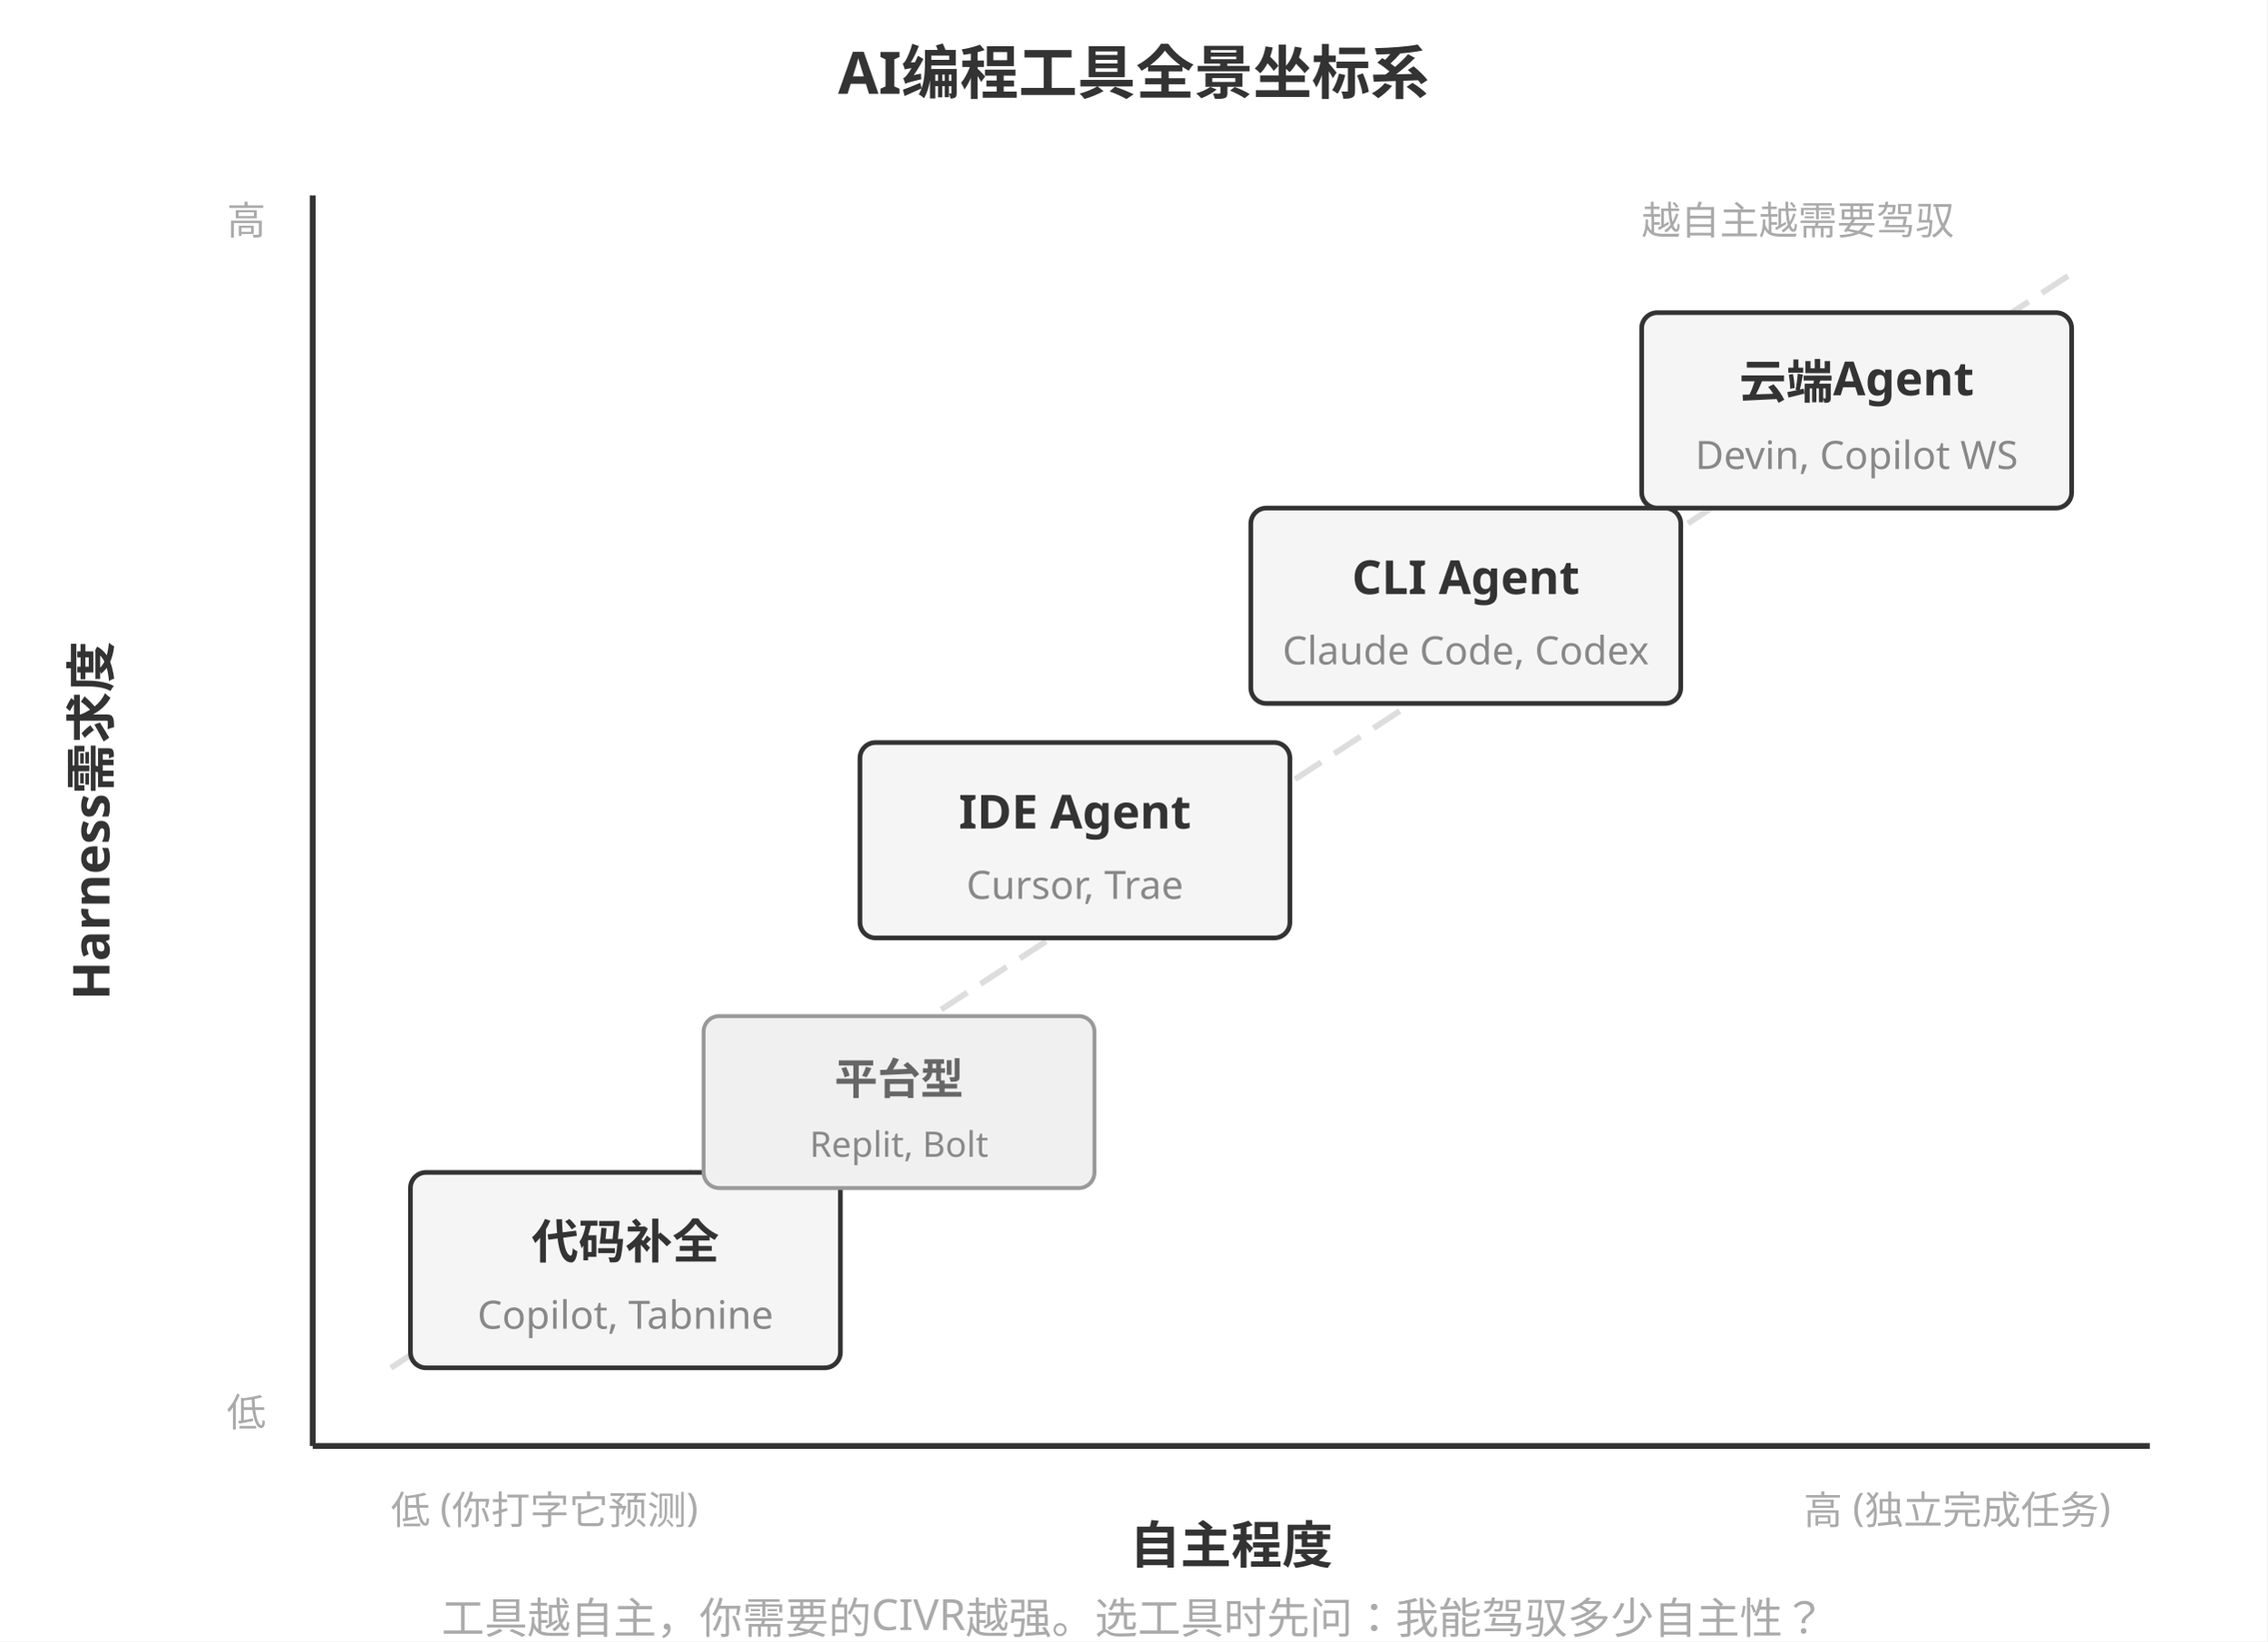
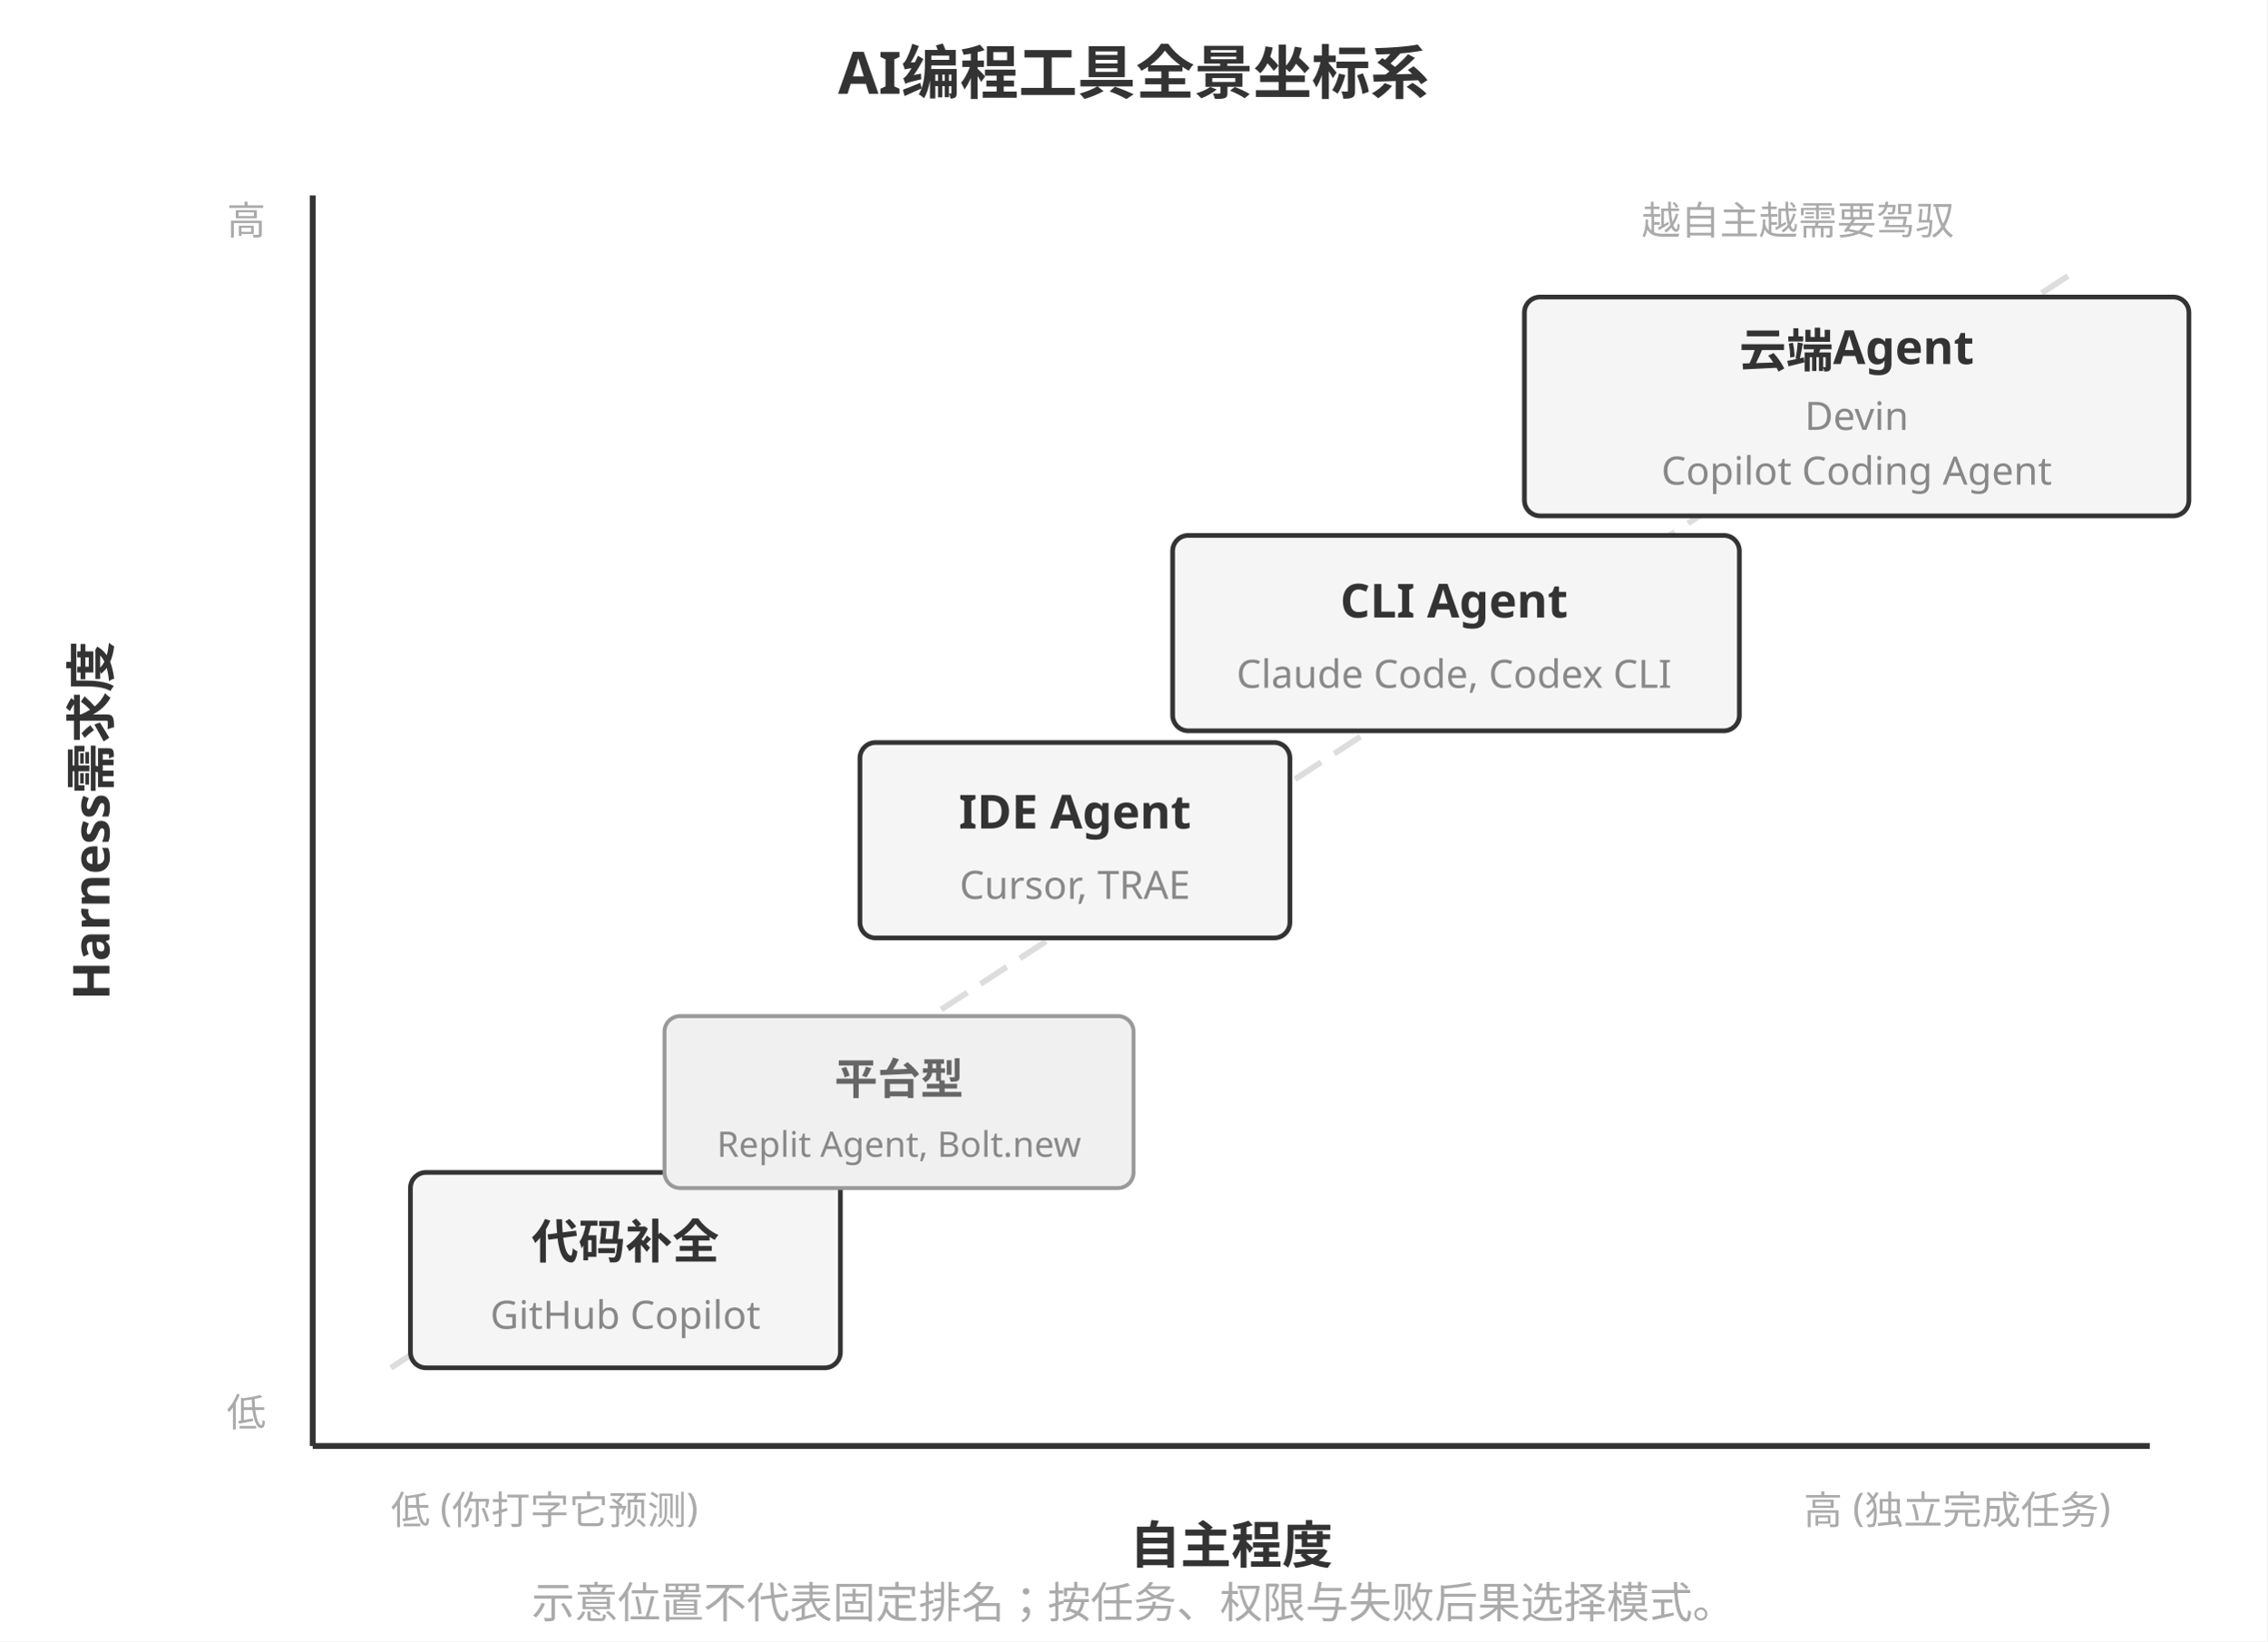
<svg xmlns="http://www.w3.org/2000/svg" width="580" height="420" viewBox="0 0 580 420" font-family="Microsoft YaHei, Noto Sans SC, sans-serif">
  <rect width="580" height="420" fill="#fff" />
  <text x="290" y="24" text-anchor="middle" font-size="15" font-weight="700" fill="#333">AI编程工具全景坐标系</text>
  <line x1="80" y1="370" x2="550" y2="370" stroke="#333" stroke-width="1.5" />
  <line x1="80" y1="50" x2="80" y2="370" stroke="#333" stroke-width="1.5" />
  <text x="315" y="400" text-anchor="middle" font-size="13" font-weight="600" fill="#333">自主程度</text>
  <text x="100" y="390" text-anchor="start" font-size="10" fill="#aaa">低 (你打字它预测)</text>
  <text x="540" y="390" text-anchor="end" font-size="10" fill="#aaa">高 (独立完成任务)</text>
  <text x="28" y="210" text-anchor="middle" font-size="13" font-weight="600" fill="#333" transform="rotate(-90, 28, 210)">Harness需求度</text>
  <text x="68" y="365" text-anchor="end" font-size="10" fill="#aaa">低</text>
  <text x="68" y="60" text-anchor="end" font-size="10" fill="#aaa">高</text>
  <line x1="100" y1="350" x2="530" y2="70" stroke="#ddd" stroke-width="1.5" stroke-dasharray="8 4" />
  <text x="500" y="60" text-anchor="end" font-size="10" fill="#aaa">越自主越需要驾驭</text>
  <rect x="105" y="300" width="110" height="50" rx="4" fill="#f5f5f5" stroke="#333" stroke-width="1.2" />
  <text x="160" y="322" text-anchor="middle" font-size="12" font-weight="600" fill="#333">代码补全</text>
-   <text x="160" y="340" text-anchor="middle" font-size="10" fill="#888">Copilot, Tabnine</text>
+   <text x="160" y="340" text-anchor="middle" font-size="10" fill="#888">GitHub Copilot</text>
  <rect x="220" y="190" width="110" height="50" rx="4" fill="#f5f5f5" stroke="#333" stroke-width="1.2" />
  <text x="275" y="212" text-anchor="middle" font-size="12" font-weight="600" fill="#333">IDE Agent</text>
-   <text x="275" y="230" text-anchor="middle" font-size="10" fill="#888">Cursor, Trae</text>
-   <rect x="320" y="130" width="110" height="50" rx="4" fill="#f5f5f5" stroke="#333" stroke-width="1.2" />
-   <text x="375" y="152" text-anchor="middle" font-size="12" font-weight="600" fill="#333">CLI Agent</text>
-   <text x="375" y="170" text-anchor="middle" font-size="10" fill="#888">Claude Code, Codex</text>
-   <rect x="420" y="80" width="110" height="50" rx="4" fill="#f5f5f5" stroke="#333" stroke-width="1.2" />
-   <text x="475" y="102" text-anchor="middle" font-size="12" font-weight="600" fill="#333">云端Agent</text>
-   <text x="475" y="120" text-anchor="middle" font-size="10" fill="#888">Devin, Copilot WS</text>
-   <rect x="180" y="260" width="100" height="44" rx="4" fill="#f0f0f0" stroke="#999" stroke-width="1" />
+   <text x="275" y="230" text-anchor="middle" font-size="10" fill="#888">Cursor, TRAE</text>
+   <rect x="300" y="137" width="145" height="50" rx="4" fill="#f5f5f5" stroke="#333" stroke-width="1.2" />
+   <text x="372" y="158" text-anchor="middle" font-size="12" font-weight="600" fill="#333">CLI Agent</text>
+   <text x="372" y="176" text-anchor="middle" font-size="10" fill="#888">Claude Code, Codex CLI</text>
+   <rect x="390" y="76" width="170" height="56" rx="4" fill="#f5f5f5" stroke="#333" stroke-width="1.2" />
+   <text x="475" y="94" text-anchor="middle" font-size="12" font-weight="600" fill="#333">云端Agent</text>
+   <text x="475" y="110" text-anchor="middle" font-size="10" fill="#888">Devin</text>
+   <text x="475" y="124" text-anchor="middle" font-size="10" fill="#888">Copilot Coding Agent</text>
+   <rect x="170" y="260" width="120" height="44" rx="4" fill="#f0f0f0" stroke="#999" stroke-width="1" />
  <text x="230" y="280" text-anchor="middle" font-size="11" font-weight="600" fill="#666">平台型</text>
-   <text x="230" y="296" text-anchor="middle" font-size="9" fill="#888">Replit, Bolt</text>
-   <text x="290" y="418" text-anchor="middle" font-size="11" fill="#aaa">工具越自主，你需要的CIVR越强。选工具时先问：我能驾驭多少自主性？</text>
+   <text x="230" y="296" text-anchor="middle" font-size="9" fill="#888">Replit Agent, Bolt.new</text>
+   <text x="290" y="414" text-anchor="middle" font-size="11" fill="#aaa">示意位置不代表固定排名；按任务、权限与失败后果选择模式。</text>
</svg>
